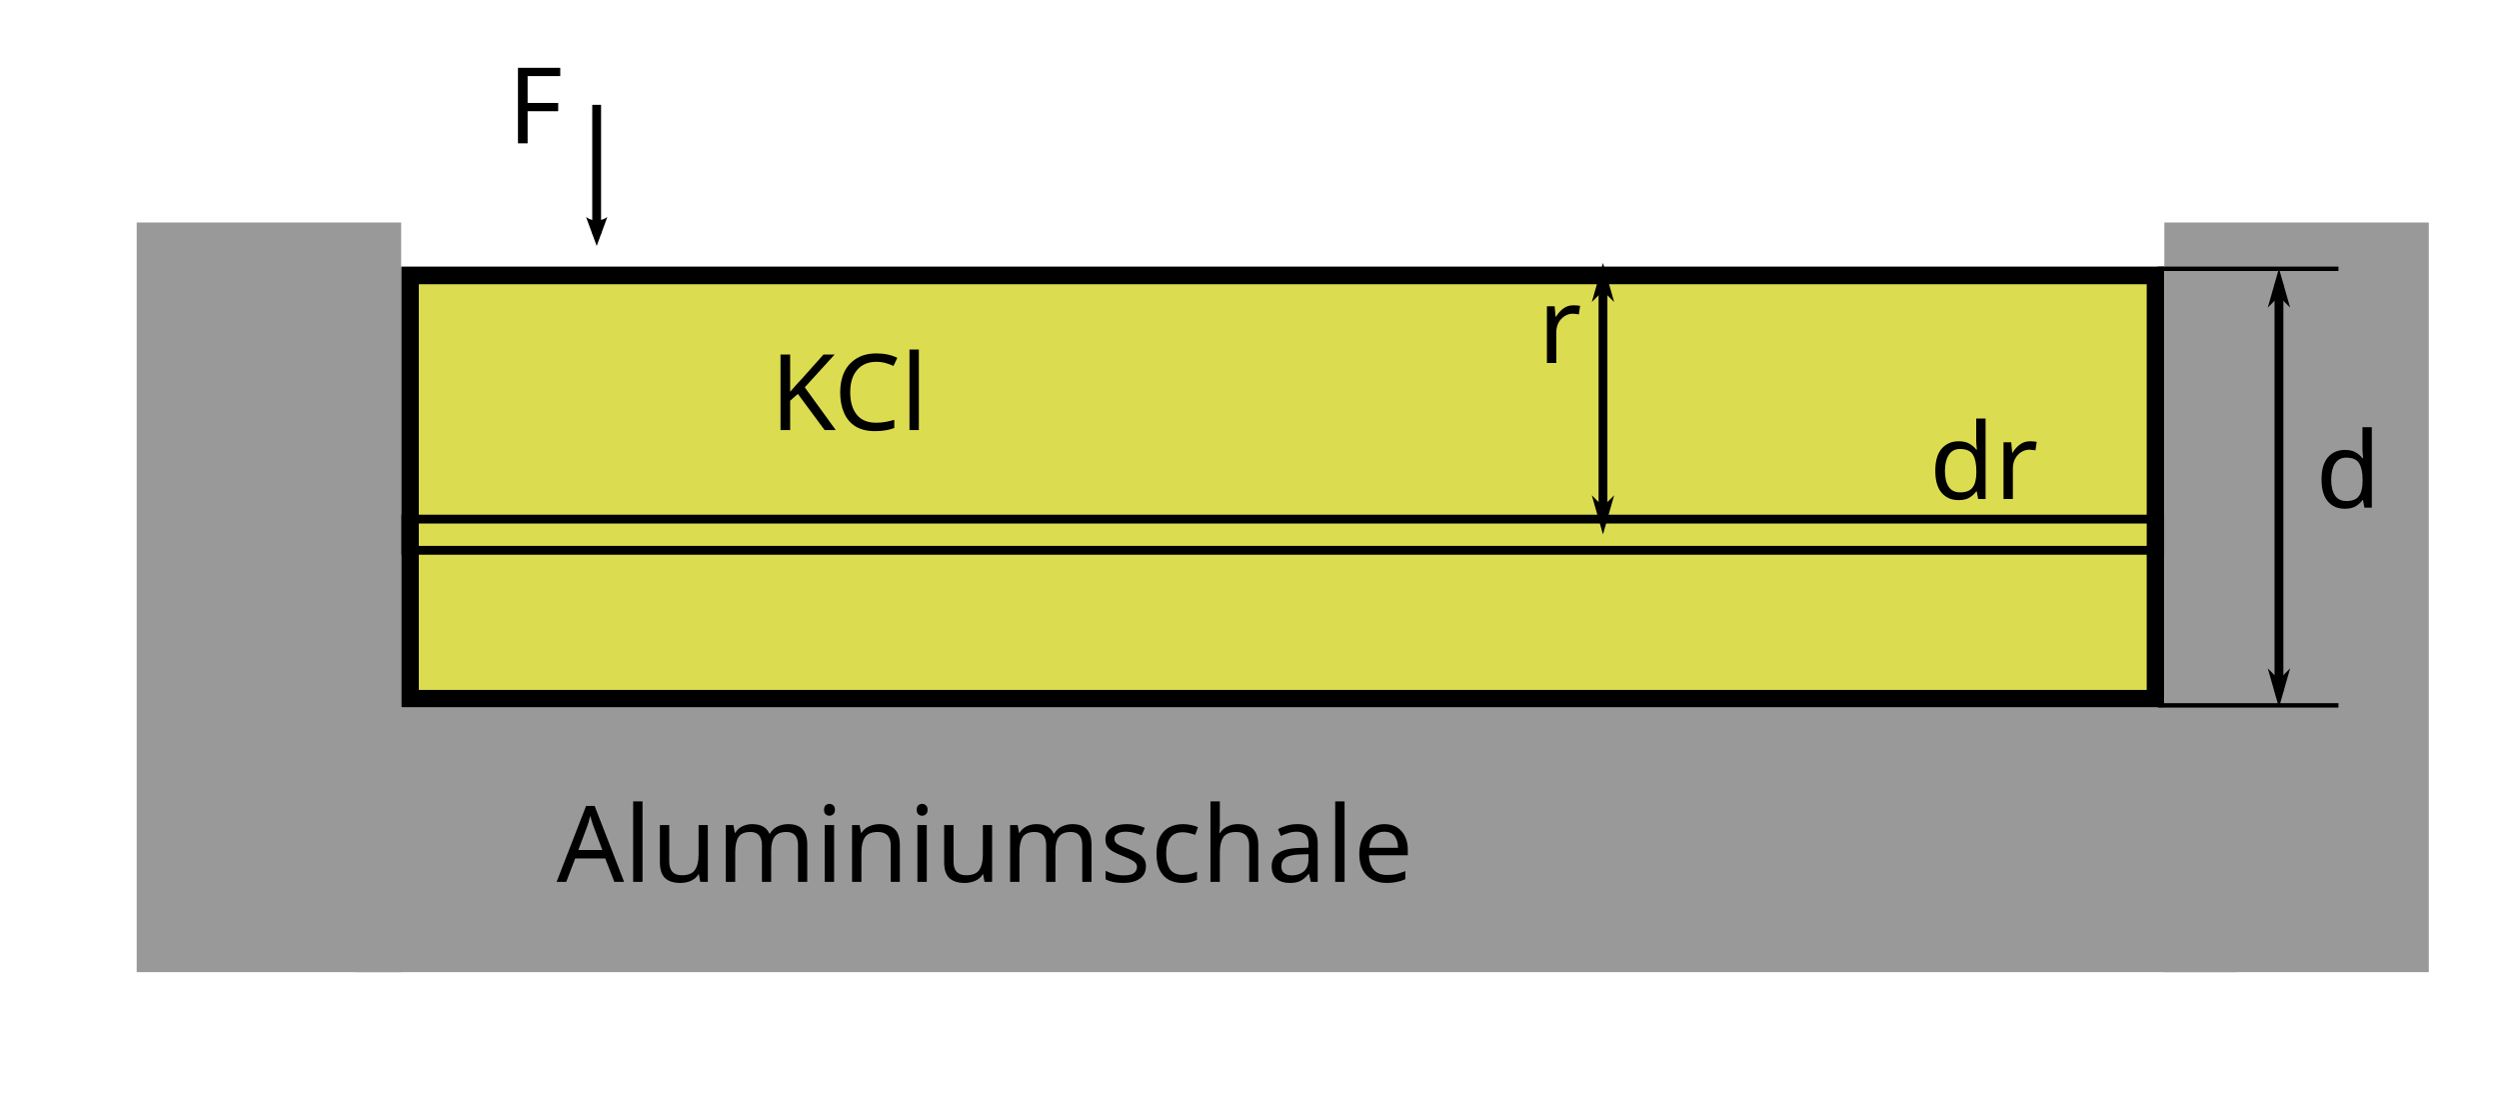
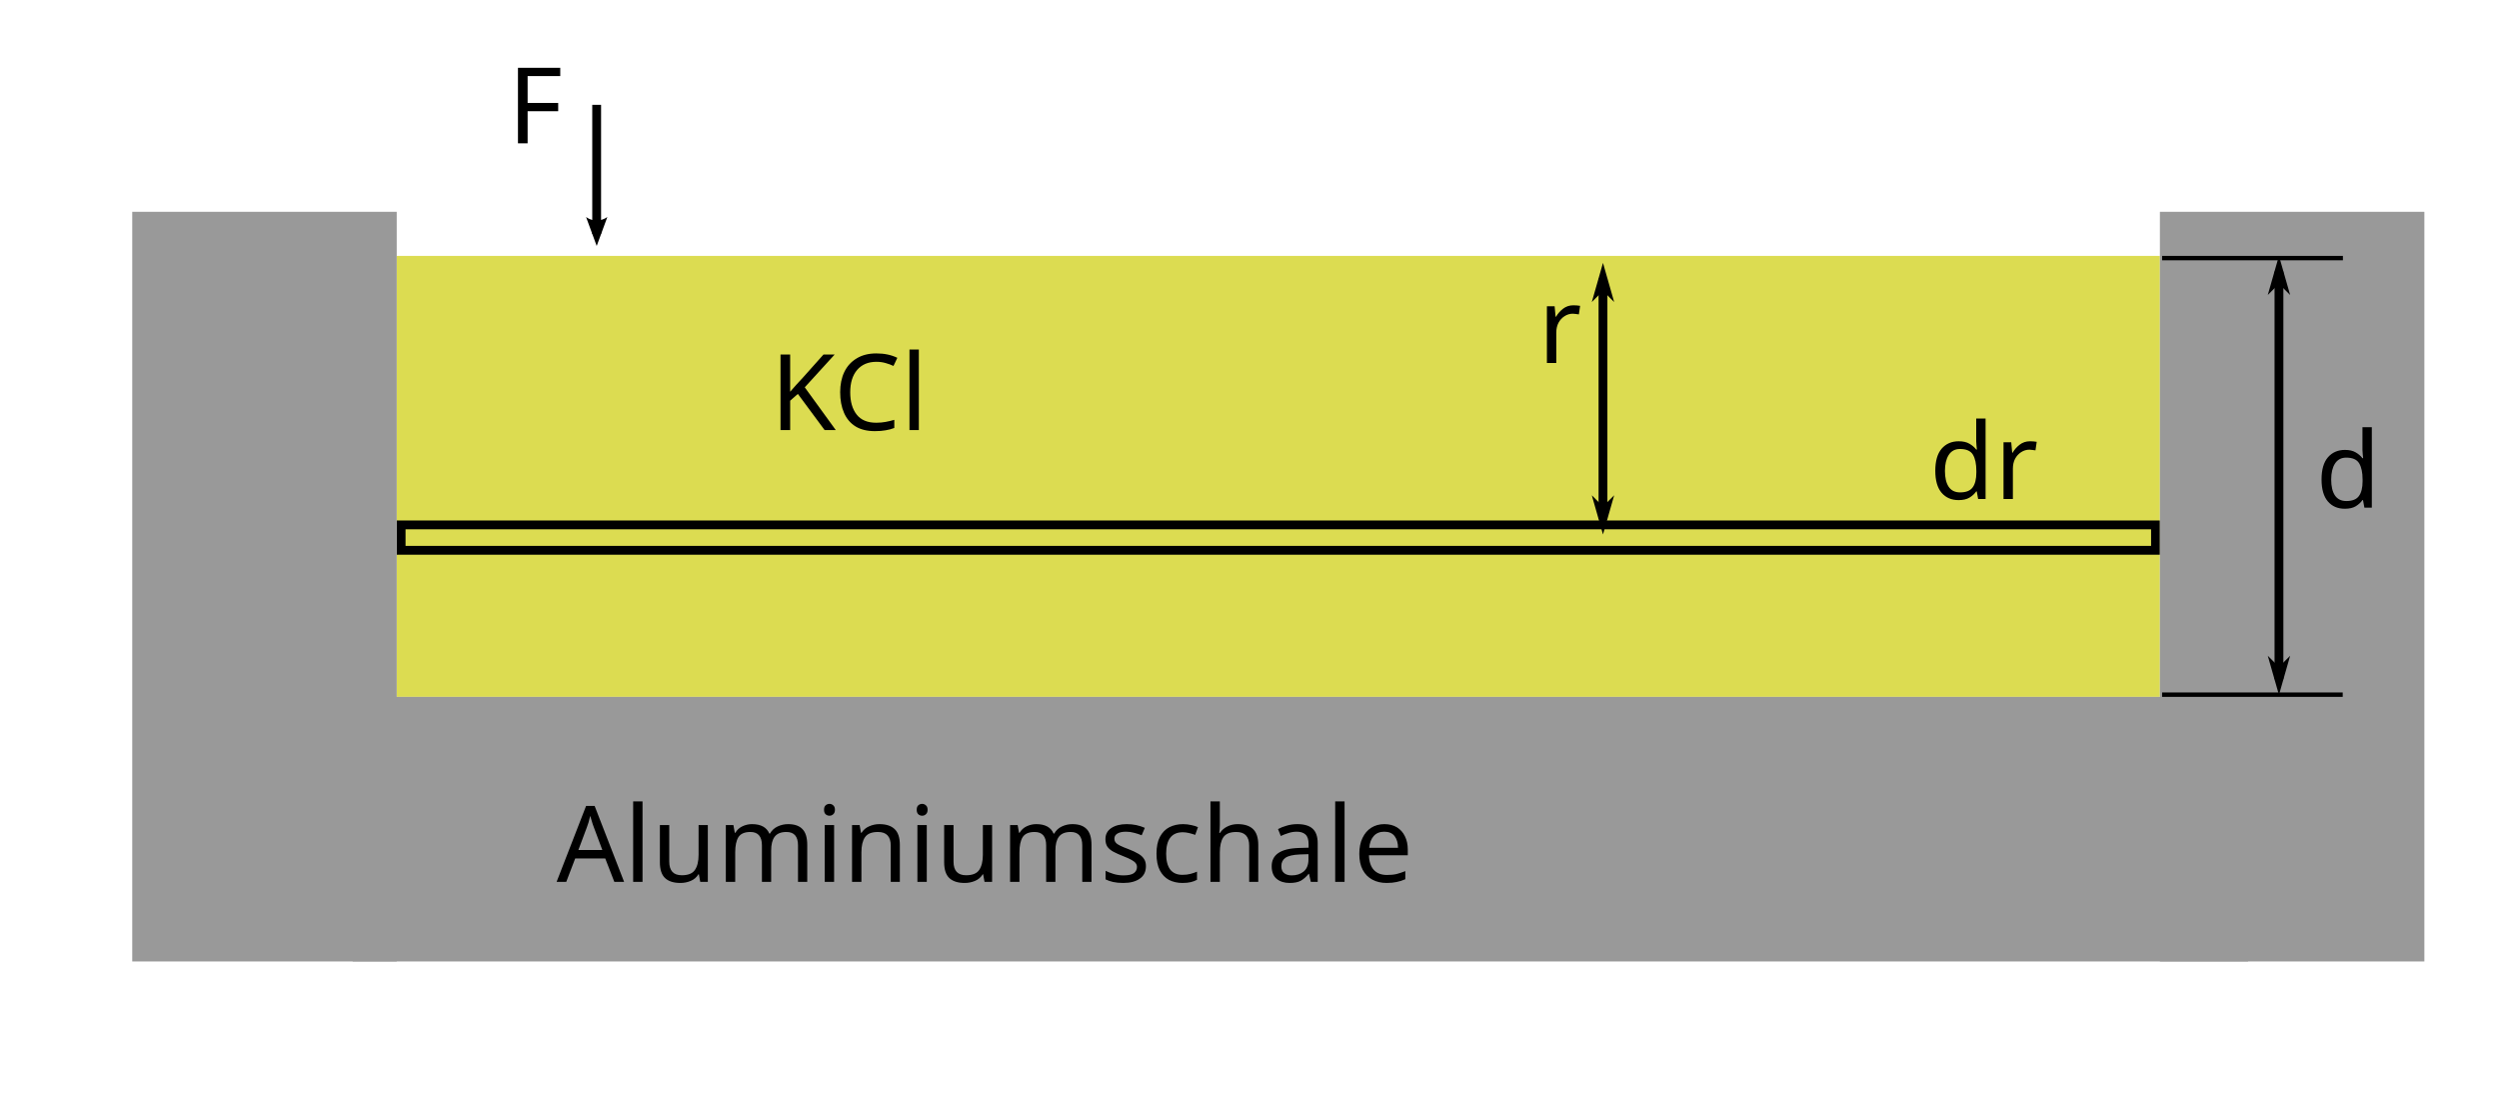
<svg xmlns="http://www.w3.org/2000/svg" width="283.465" height="124.016" id="svg2" version="1.1">
  <defs id="defs4">
    <marker orient="auto" refY="0" refX="0" id="Arrow1Send" style="overflow:visible">
      <path id="path3809" d="M 0,0 5,-5 -12.5,0 5,5 0,0 z" style="fill-rule:evenodd;stroke:#000000;stroke-width:1pt;marker-start:none" transform="matrix(-0.2,0,0,-0.2,-1.2,0)" />
    </marker>
    <marker orient="auto" refY="0" refX="0" id="Arrow1Sstart" style="overflow:visible">
      <path id="path3806" d="M 0,0 5,-5 -12.5,0 5,5 0,0 z" style="fill-rule:evenodd;stroke:#000000;stroke-width:1pt;marker-start:none" transform="matrix(0.2,0,0,0.2,1.2,0)" />
    </marker>
    <marker orient="auto" refY="0" refX="0" id="Arrow2Send" style="overflow:visible">
      <path id="path4005" style="font-size:12px;fill-rule:evenodd;stroke-width:0.625;stroke-linejoin:round" d="M 8.719,4.034 -2.207,0.016 8.719,-4.002 c -1.745,2.372 -1.735,5.617 -6e-7,8.035 z" transform="matrix(-0.3,0,0,-0.3,0.69,0)" />
    </marker>
    <marker orient="auto" refY="0" refX="0" id="Arrow2Mstart" style="overflow:visible">
      <path id="path3996" style="font-size:12px;fill-rule:evenodd;stroke-width:0.625;stroke-linejoin:round" d="M 8.719,4.034 -2.207,0.016 8.719,-4.002 c -1.745,2.372 -1.735,5.617 -6e-7,8.035 z" transform="scale(0.6,0.6)" />
    </marker>
    <marker orient="auto" refY="0" refX="0" id="Arrow1Lend" style="overflow:visible">
      <path id="path3975" d="M 0,0 5,-5 -12.5,0 5,5 0,0 z" style="fill-rule:evenodd;stroke:#000000;stroke-width:1pt;marker-start:none" transform="matrix(-0.8,0,0,-0.8,-10,0)" />
    </marker>
    <marker orient="auto" refY="0" refX="0" id="Arrow1Sstart-1" style="overflow:visible">
      <path id="path3806-7" d="M 0,0 5,-5 -12.5,0 5,5 0,0 z" style="fill-rule:evenodd;stroke:#000000;stroke-width:1pt;marker-start:none" transform="matrix(0.2,0,0,0.2,1.2,0)" />
    </marker>
    <marker orient="auto" refY="0" refX="0" id="Arrow1Send-4" style="overflow:visible">
      <path id="path3809-0" d="M 0,0 5,-5 -12.5,0 5,5 0,0 z" style="fill-rule:evenodd;stroke:#000000;stroke-width:1pt;marker-start:none" transform="matrix(-0.2,0,0,-0.2,-1.2,0)" />
    </marker>
    <marker orient="auto" refY="0" refX="0" id="Arrow1Sstart-4" style="overflow:visible">
      <path id="path3806-8" d="M 0,0 5,-5 -12.5,0 5,5 0,0 z" style="fill-rule:evenodd;stroke:#000000;stroke-width:1pt;marker-start:none" transform="matrix(0.2,0,0,0.2,1.2,0)" />
    </marker>
    <marker orient="auto" refY="0" refX="0" id="Arrow1Send-8" style="overflow:visible">
      <path id="path3809-2" d="M 0,0 5,-5 -12.5,0 5,5 0,0 z" style="fill-rule:evenodd;stroke:#000000;stroke-width:1pt;marker-start:none" transform="matrix(-0.2,0,0,-0.2,-1.2,0)" />
    </marker>
    <marker orient="auto" refY="0" refX="0" id="Arrow1Sstart-5" style="overflow:visible">
      <path id="path3806-1" d="M 0,0 5,-5 -12.5,0 5,5 0,0 z" style="fill-rule:evenodd;stroke:#000000;stroke-width:1pt;marker-start:none" transform="matrix(0.2,0,0,0.2,1.2,0)" />
    </marker>
    <marker orient="auto" refY="0" refX="0" id="Arrow1Send-7" style="overflow:visible">
      <path id="path3809-1" d="M 0,0 5,-5 -12.5,0 5,5 0,0 z" style="fill-rule:evenodd;stroke:#000000;stroke-width:1pt;marker-start:none" transform="matrix(-0.2,0,0,-0.2,-1.2,0)" />
    </marker>
  </defs>
  <g id="layer1" transform="translate(0,-928.3451)">
-     <rect style="fill:#dcdc51;fill-opacity:1;stroke:#000000;stroke-width:2;stroke-miterlimit:4;stroke-opacity:1;stroke-dasharray:none" id="rect2985" width="198" height="48" x="46.505" y="959.574" />
-     <rect style="fill:none;stroke:#000000;stroke-width:1;stroke-linecap:butt;stroke-linejoin:miter;stroke-miterlimit:4;stroke-opacity:1;stroke-dasharray:none" id="rect3757" width="199" height="3.536" x="46.005" y="987.206" />
+     <rect style="fill:#dcdc51;fill-opacity:1;stroke:none" id="rect2985" width="200" height="50" x="45" y="957.361" />
+     <rect style="fill:none;stroke:#000000;stroke-width:1;stroke-linecap:butt;stroke-linejoin:miter;stroke-miterlimit:4;stroke-opacity:1;stroke-dasharray:none" id="rect3757" width="199" height="2.881" x="45.5" y="987.861" />
    <path style="fill:none;stroke:#000000;stroke-width:1px;stroke-linecap:butt;stroke-linejoin:miter;stroke-opacity:1;marker-start:url(#Arrow1Sstart);marker-end:url(#Arrow1Send)" d="m 181.829,987.161 0,-27.223" id="path3763" />
    <text xml:space="preserve" style="font-size:40px;font-style:normal;font-weight:normal;line-height:125%;letter-spacing:0px;word-spacing:0px;fill:#000000;fill-opacity:1;stroke:none;font-family:Sans" x="174.452" y="969.508" id="text3775">
      <tspan id="tspan3777" x="174.452" y="969.508" style="font-size:12px">r</tspan>
    </text>
    <text xml:space="preserve" style="font-size:40px;font-style:normal;font-weight:normal;line-height:125%;letter-spacing:0px;word-spacing:0px;fill:#000000;fill-opacity:1;stroke:none;font-family:Sans" x="218.868" y="984.927" id="text3779">
      <tspan id="tspan3781" x="218.868" y="984.927" style="font-size:12px;fill:#000000">dr</tspan>
    </text>
    <text xml:space="preserve" style="font-size:40px;font-style:normal;font-weight:normal;line-height:125%;letter-spacing:0px;word-spacing:0px;fill:#000000;fill-opacity:1;stroke:none;font-family:Sans" x="57.599" y="944.597" id="text3783">
      <tspan id="tspan3785" x="57.599" y="944.597" style="font-size:12px">F</tspan>
    </text>
    <path style="fill:none;stroke:#000000;stroke-width:1;stroke-linecap:butt;stroke-linejoin:miter;stroke-miterlimit:3;stroke-opacity:1;stroke-dasharray:none;marker-end:url(#Arrow2Send)" d="m 67.68,940.234 0,14.647" id="path3787" />
-     <rect style="fill:#999999;fill-opacity:1;fill-rule:evenodd;stroke:none" id="rect4433" width="213.132" height="30" x="40.454" y="1008.574" />
-     <rect style="fill:#999999;fill-opacity:1;fill-rule:evenodd;stroke:none" id="rect4435" width="30" height="85" x="15.505" y="953.574" />
-     <rect style="fill:#999999;fill-opacity:1;fill-rule:evenodd;stroke:none" id="rect4437" width="30" height="85" x="245.505" y="953.574" />
+     <rect style="fill:#999999;fill-opacity:1;fill-rule:evenodd;stroke:none" id="rect4433" width="215" height="30" x="40" y="1007.361" />
+     <rect style="fill:#999999;fill-opacity:1;fill-rule:evenodd;stroke:none" id="rect4435" width="30" height="85" x="15" y="952.361" />
+     <rect style="fill:#999999;fill-opacity:1;fill-rule:evenodd;stroke:none" id="rect4437" width="30" height="85" x="245" y="952.361" />
    <text xml:space="preserve" style="font-size:40px;font-style:normal;font-weight:normal;line-height:125%;letter-spacing:0px;word-spacing:0px;fill:#000000;fill-opacity:1;stroke:none;font-family:Sans" x="63.135" y="1028.335" id="text4859">
      <tspan id="tspan4861" x="63.135" y="1028.335" style="font-size:12px">Aluminiumschale</tspan>
    </text>
    <text xml:space="preserve" style="font-size:40px;font-style:normal;font-weight:normal;line-height:125%;letter-spacing:0px;word-spacing:0px;fill:#000000;fill-opacity:1;stroke:none;font-family:Sans" x="87.378" y="977.104" id="text4863">
      <tspan id="tspan4865" x="87.378" y="977.104" style="font-size:12px">KCl</tspan>
    </text>
    <path style="fill:none;stroke:#000000;stroke-width:0;stroke-linecap:butt;stroke-linejoin:miter;stroke-miterlimit:4;stroke-opacity:1;stroke-dasharray:none" d="m 259.609,1008.074 -0.505,-66.83" id="path4867" />
-     <path style="fill:none;stroke:#000000;stroke-width:1px;stroke-linecap:butt;stroke-linejoin:miter;stroke-opacity:1;marker-start:url(#Arrow1Sstart);marker-end:url(#Arrow1Send)" d="m 258.505,1006.785 0,-46.22" id="path3763-4" />
-     <path style="fill:none;stroke:#000000;stroke-width:0.5;stroke-linecap:butt;stroke-linejoin:miter;stroke-miterlimit:4;stroke-opacity:1;stroke-dasharray:none" d="m 244.768,1008.324 20.487,0" id="path4903" />
-     <path style="fill:none;stroke:#000000;stroke-width:0.5;stroke-linecap:butt;stroke-linejoin:miter;stroke-miterlimit:4;stroke-opacity:1;stroke-dasharray:none" d="m 244.745,958.824 20.51,0" id="path4903-5" />
+     <path style="fill:none;stroke:#000000;stroke-width:1px;stroke-linecap:butt;stroke-linejoin:miter;stroke-opacity:1;marker-start:url(#Arrow1Sstart);marker-end:url(#Arrow1Send)" d="m 258.505,1005.356 0,-46.22" id="path3763-4" />
+     <path style="fill:none;stroke:#000000;stroke-width:0.5;stroke-linecap:butt;stroke-linejoin:miter;stroke-miterlimit:4;stroke-opacity:1;stroke-dasharray:none" d="m 245.25,1007.111 20.487,0" id="path4903" />
+     <path style="fill:none;stroke:#000000;stroke-width:0.5;stroke-linecap:butt;stroke-linejoin:miter;stroke-miterlimit:4;stroke-opacity:1;stroke-dasharray:none" d="m 245.25,957.611 20.51,0" id="path4903-5" />
    <text xml:space="preserve" style="font-size:40px;font-style:normal;font-weight:normal;line-height:125%;letter-spacing:0px;word-spacing:0px;fill:#000000;fill-opacity:1;stroke:none;font-family:Sans" x="262.678" y="985.908" id="text4923">
      <tspan id="tspan4925" x="262.678" y="985.908" style="font-size:12px">d</tspan>
    </text>
  </g>
</svg>
